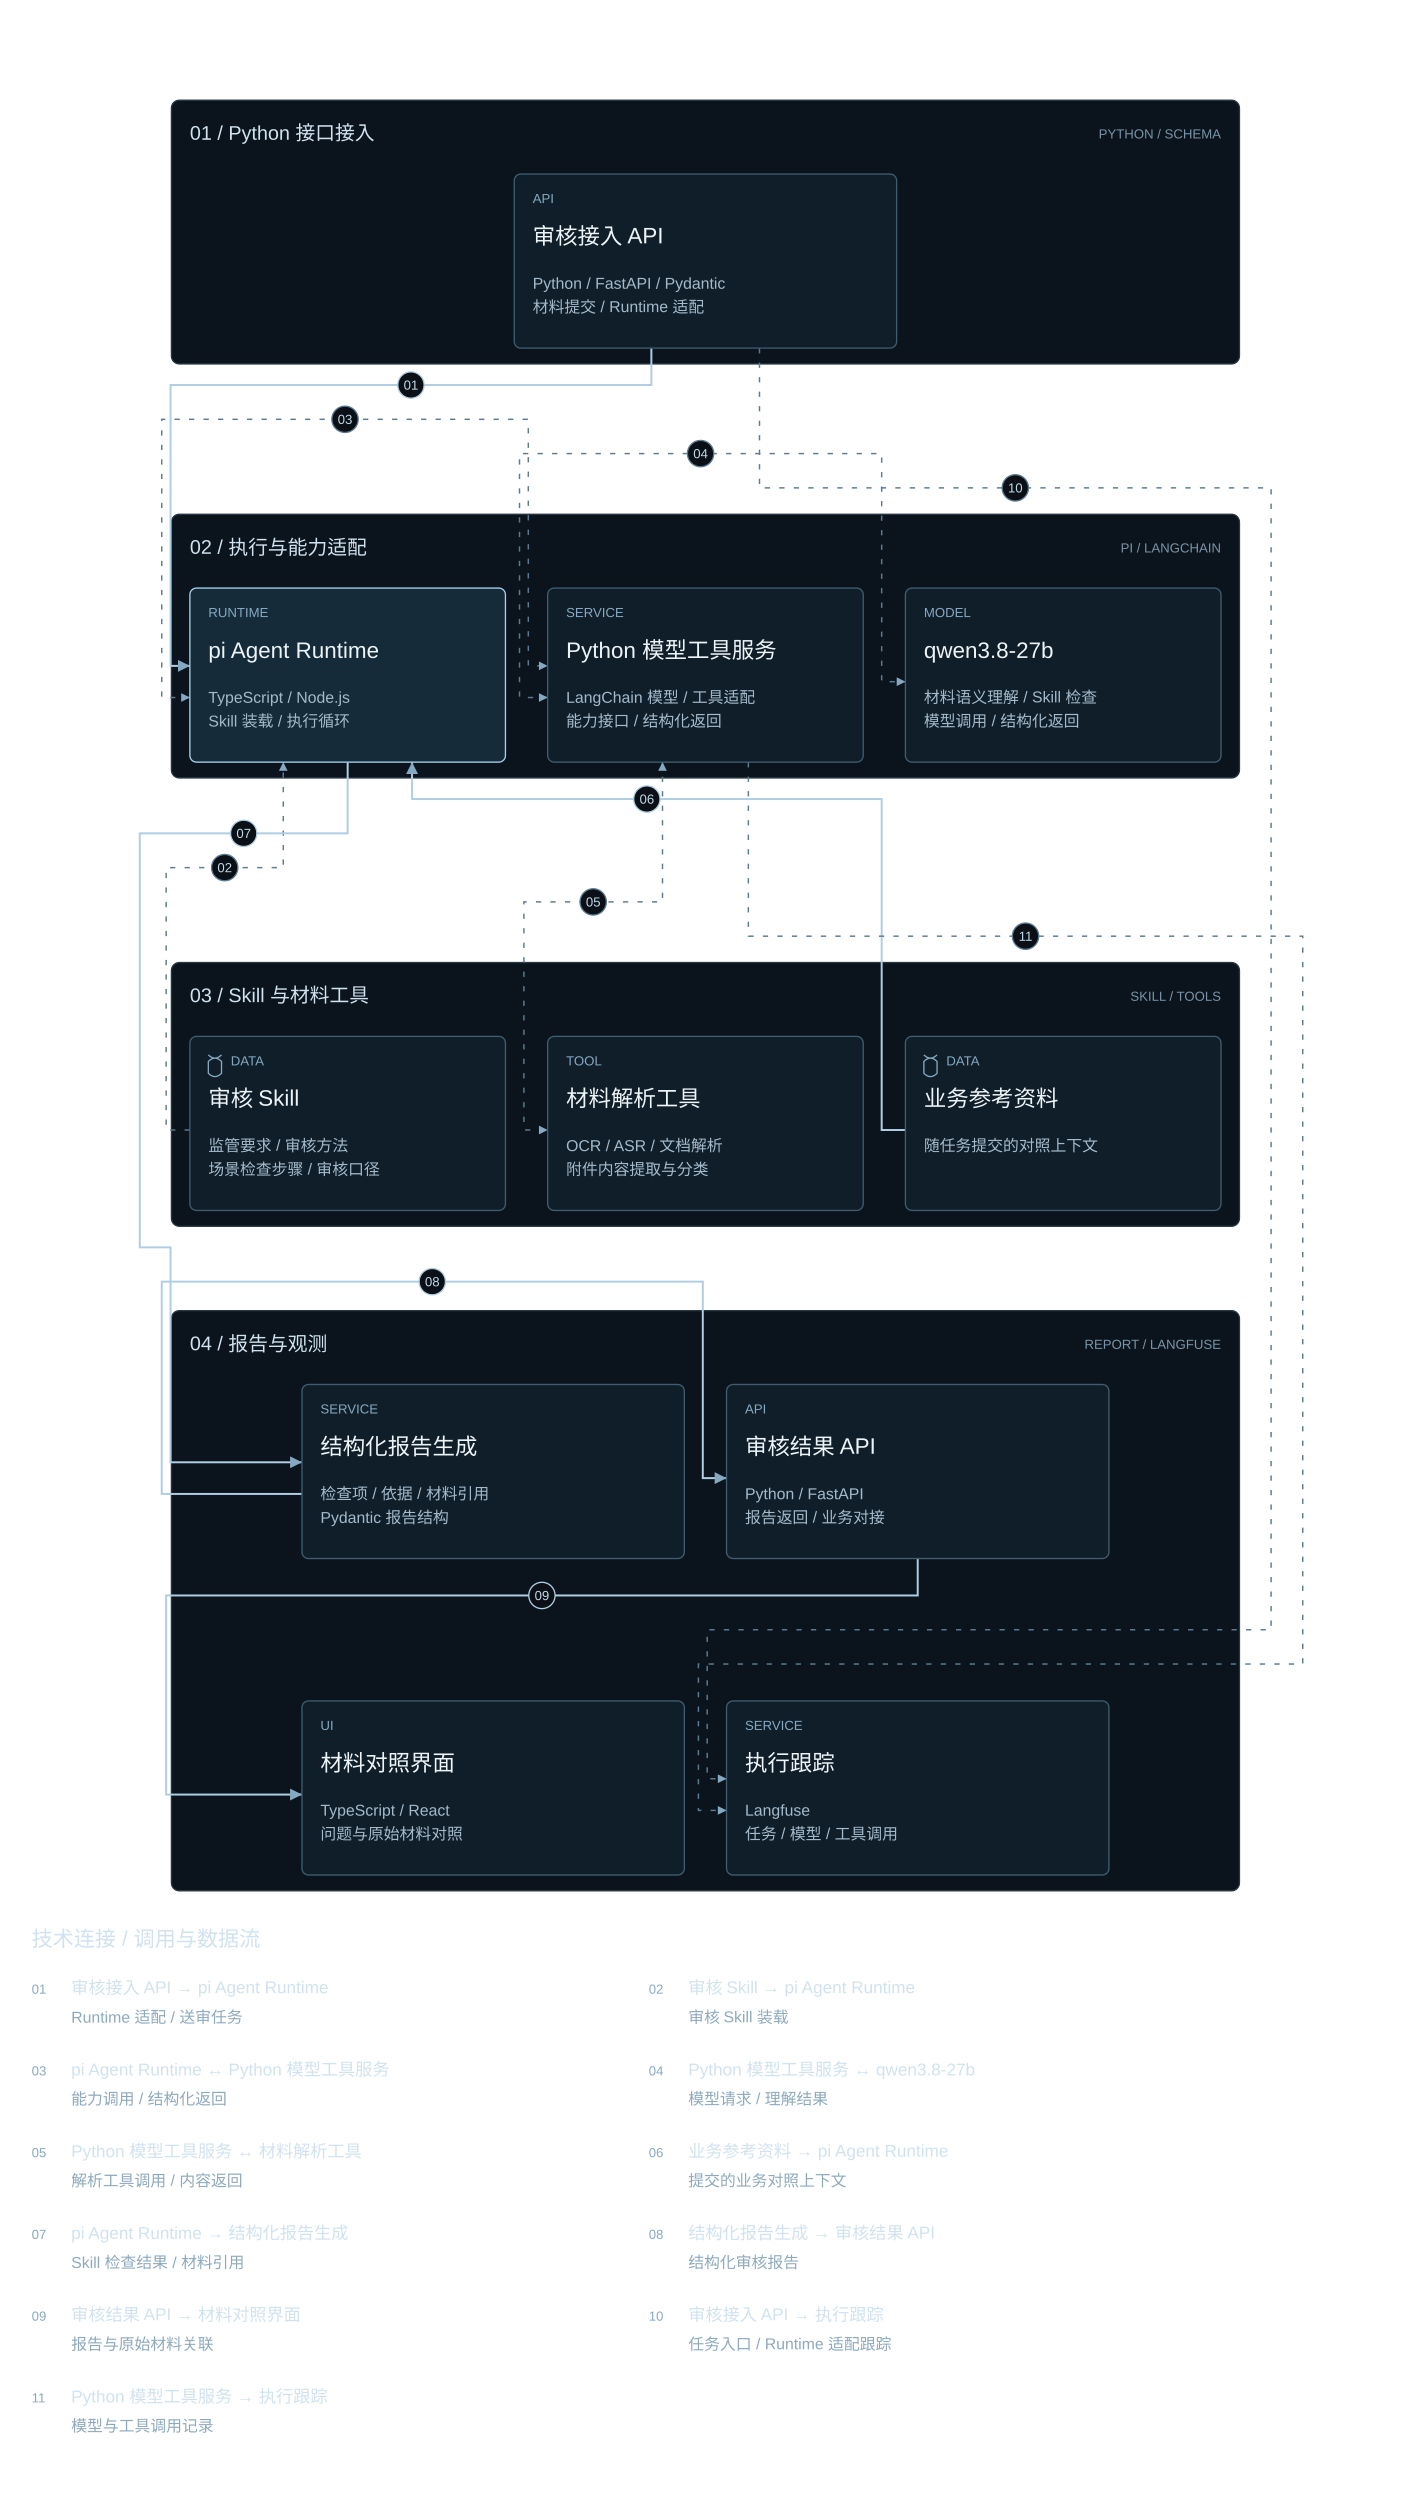
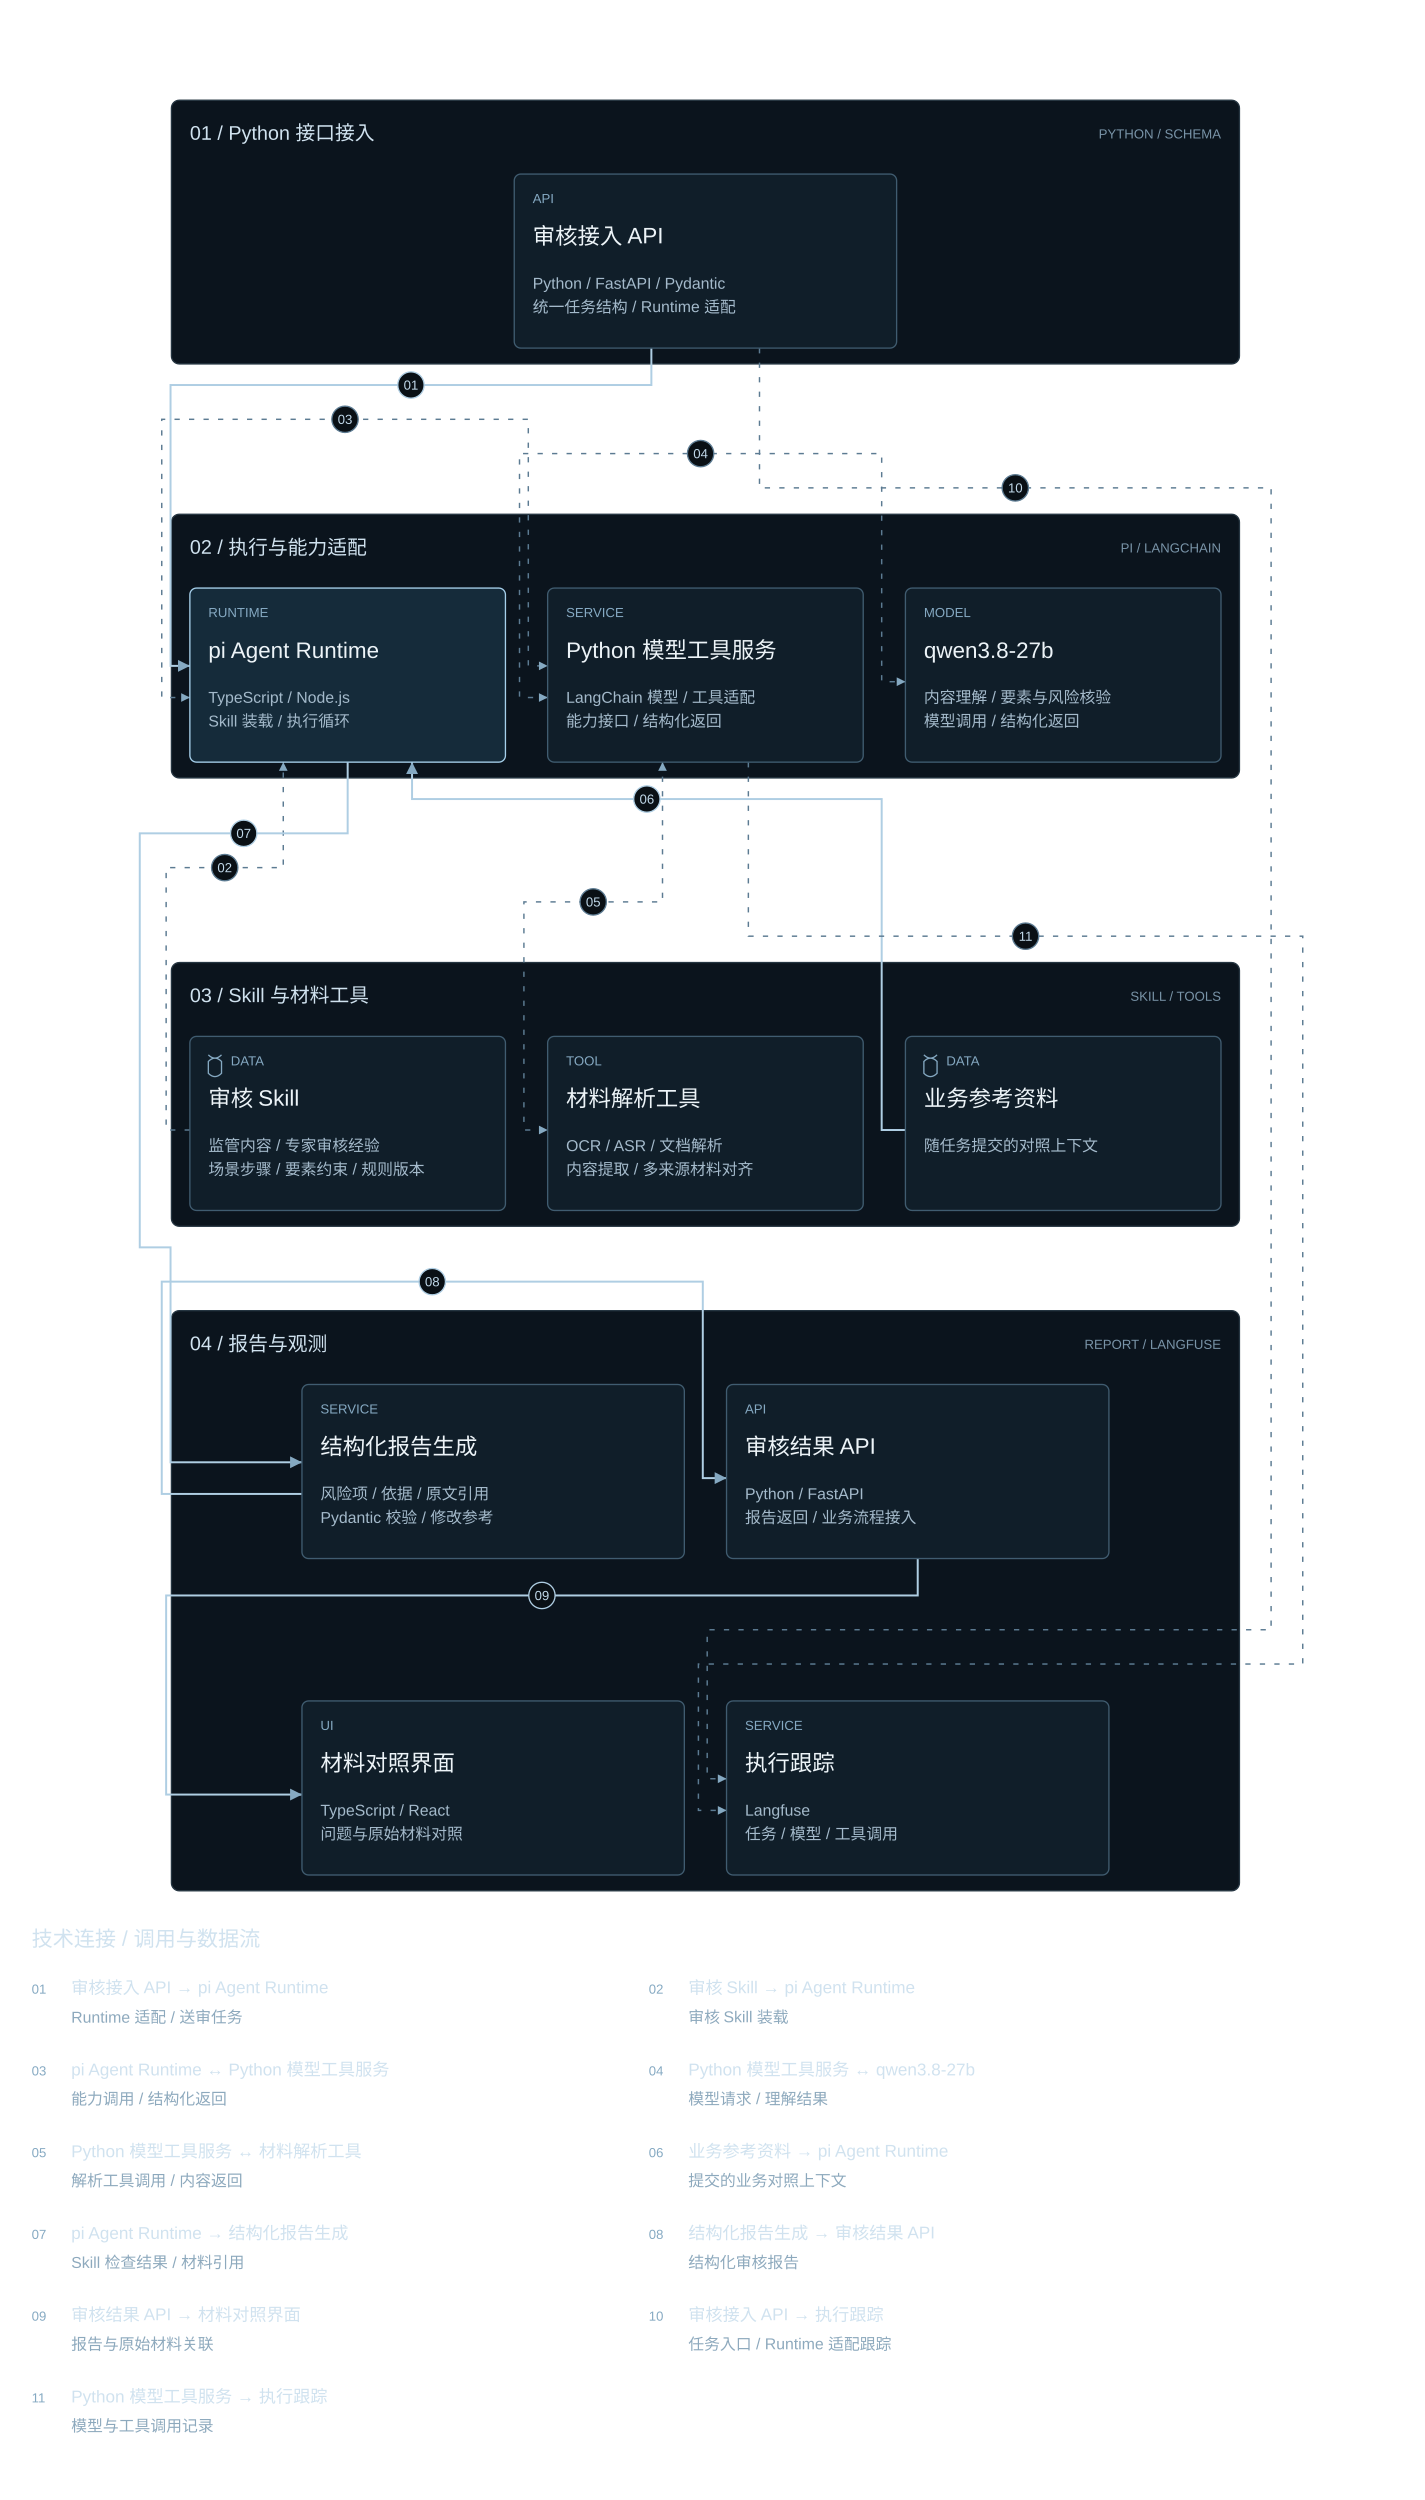
<svg xmlns="http://www.w3.org/2000/svg" width="1080" height="1896" viewBox="0 0 1080 1896" preserveAspectRatio="xMidYMin meet" role="img" aria-labelledby="title-pre-review-agent" aria-describedby="desc-pre-review-agent" style="font-family:Arial,'PingFang SC','Microsoft YaHei',sans-serif;background:#0a1015">
  <style>.architecture-packet{pointer-events:none}svg[data-motion="paused"] .architecture-packet{visibility:hidden}@media(prefers-reduced-motion:reduce){.architecture-packet{display:none}}</style>
  <defs>
    <marker id="arrow-pre-review-agent" viewBox="0 0 10 10" refX="10" refY="5" markerWidth="6" markerHeight="6" orient="auto-start-reverse">
      <path d="M0 0 L10 5 L0 10" fill="#85a9c2" />
    </marker>
  </defs>
  <g data-layer="access">
    <rect x="130" y="76" width="810" height="200" rx="6" fill="#0b141d" stroke="#253541" />
    <text x="144" y="106" fill="#d0e2ef" font-size="15" text-anchor="start">
      <tspan x="144" dy="0">01 / Python 接口接入</tspan>
    </text>
    <text x="926" y="105" fill="#7994a8" font-size="10" text-anchor="end">
      <tspan x="926" dy="0">PYTHON / SCHEMA</tspan>
    </text>
  </g>
  <g data-layer="runtime">
    <rect x="130" y="390" width="810" height="200" rx="6" fill="#0b141d" stroke="#253541" />
    <text x="144" y="420" fill="#d0e2ef" font-size="15" text-anchor="start">
      <tspan x="144" dy="0">02 / 执行与能力适配</tspan>
    </text>
    <text x="926" y="419" fill="#7994a8" font-size="10" text-anchor="end">
      <tspan x="926" dy="0">PI / LANGCHAIN</tspan>
    </text>
  </g>
  <g data-layer="tools">
    <rect x="130" y="730" width="810" height="200" rx="6" fill="#0b141d" stroke="#253541" />
    <text x="144" y="760" fill="#d0e2ef" font-size="15" text-anchor="start">
      <tspan x="144" dy="0">03 / Skill 与材料工具</tspan>
    </text>
    <text x="926" y="759" fill="#7994a8" font-size="10" text-anchor="end">
      <tspan x="926" dy="0">SKILL / TOOLS</tspan>
    </text>
  </g>
  <g data-layer="output">
    <rect x="130" y="994" width="810" height="440" rx="6" fill="#0b141d" stroke="#253541" />
    <text x="144" y="1024" fill="#d0e2ef" font-size="15" text-anchor="start">
      <tspan x="144" dy="0">04 / 报告与观测</tspan>
    </text>
    <text x="926" y="1023" fill="#7994a8" font-size="10" text-anchor="end">
      <tspan x="926" dy="0">REPORT / LANGFUSE</tspan>
    </text>
  </g>
  <g data-edge="01" data-kind="flow">
    <path class="architecture-route" d="M494 264 V292 H129.333 V505 H144" fill="none" stroke="#afcee3" stroke-width="1.5" marker-end="url(#arrow-pre-review-agent)" />
    <g class="architecture-packet packet-flow" data-direction="forward" data-distance="620.3333333333333" data-speed="100" aria-hidden="true" opacity="0">
      <circle r="7" fill="#d3f1ff" opacity=".1" />
      <circle r="4.5" fill="#d3f1ff" opacity=".16" />
      <circle r="3" fill="#d3f1ff" />
      <animateMotion path="M494 264 V292 H129.333 V505 H144" keyPoints="0;1" keyTimes="0;1" calcMode="linear" dur="6.203s" begin="-0s" repeatCount="indefinite" />
      <animate attributeName="opacity" values="0;1;1;0" keyTimes="0;.03;.97;1" calcMode="linear" dur="6.203s" begin="-0s" repeatCount="indefinite" />
    </g>
    <circle cx="311.667" cy="292" r="10" fill="#0a1015" stroke="#afcee3" />
    <text x="311.667" y="295.5" fill="#c1d9ea" font-size="10" text-anchor="middle">
      <tspan x="311.667" dy="0">01</tspan>
    </text>
  </g>
  <g data-edge="02" data-kind="config">
    <path class="architecture-route" d="M144 857 H126 V658 H214.833 V578" fill="none" stroke="#5c7b92" stroke-width="1.1" stroke-dasharray="4 7" marker-end="url(#arrow-pre-review-agent)" />
    <g class="architecture-packet packet-support" data-direction="forward" data-distance="385.83333333333337" data-speed="100" aria-hidden="true" opacity="0">
      <circle r="7" fill="#efc896" opacity=".1" />
      <circle r="4.5" fill="#efc896" opacity=".16" />
      <path d="M0 -3.5 L3.5 0 L0 3.5 L-3.5 0 Z" fill="#efc896" />
      <animateMotion path="M144 857 H126 V658 H214.833 V578" keyPoints="0;1" keyTimes="0;1" calcMode="linear" dur="3.858s" begin="-1.474s" repeatCount="indefinite" />
      <animate attributeName="opacity" values="0;.72;.72;0" keyTimes="0;.03;.97;1" calcMode="linear" dur="3.858s" begin="-1.474s" repeatCount="indefinite" />
    </g>
    <circle cx="170.417" cy="658" r="10" fill="#0a1015" stroke="#5c7b92" />
    <text x="170.417" y="661.5" fill="#c1d9ea" font-size="10" text-anchor="middle">
      <tspan x="170.417" dy="0">02</tspan>
    </text>
  </g>
  <g data-edge="03" data-kind="call">
    <path class="architecture-route" d="M144 529 H122.667 V318 H400.667 V505 H415.333" fill="none" stroke="#5c7b92" stroke-width="1.1" stroke-dasharray="4 7" marker-start="url(#arrow-pre-review-agent)" marker-end="url(#arrow-pre-review-agent)" />
    <g class="architecture-packet packet-support" data-direction="forward" data-distance="712" data-speed="100" aria-hidden="true" opacity="0">
      <circle r="7" fill="#efc896" opacity=".1" />
      <circle r="4.5" fill="#efc896" opacity=".16" />
      <path d="M0 -3.5 L3.5 0 L0 3.5 L-3.5 0 Z" fill="#efc896" />
      <animateMotion path="M144 529 H122.667 V318 H400.667 V505 H415.333" keyPoints="0;1" keyTimes="0;1" calcMode="linear" dur="7.12s" begin="-5.439s" repeatCount="indefinite" />
      <animate attributeName="opacity" values="0;.72;.72;0" keyTimes="0;.03;.97;1" calcMode="linear" dur="7.12s" begin="-5.439s" repeatCount="indefinite" />
    </g>
    <g class="architecture-packet packet-support" data-direction="reverse" data-distance="712" data-speed="100" aria-hidden="true" opacity="0">
      <circle r="7" fill="#efc896" opacity=".1" />
      <circle r="4.5" fill="#efc896" opacity=".16" />
      <path d="M0 -3.5 L3.5 0 L0 3.5 L-3.5 0 Z" fill="#efc896" />
      <animateMotion path="M144 529 H122.667 V318 H400.667 V505 H415.333" keyPoints="1;0" keyTimes="0;1" calcMode="linear" dur="7.12s" begin="-1.879s" repeatCount="indefinite" />
      <animate attributeName="opacity" values="0;.72;.72;0" keyTimes="0;.03;.97;1" calcMode="linear" dur="7.12s" begin="-1.879s" repeatCount="indefinite" />
    </g>
    <circle cx="261.667" cy="318" r="10" fill="#0a1015" stroke="#5c7b92" />
    <text x="261.667" y="321.5" fill="#c1d9ea" font-size="10" text-anchor="middle">
      <tspan x="261.667" dy="0">03</tspan>
    </text>
  </g>
  <g data-edge="04" data-kind="call">
    <path class="architecture-route" d="M415.333 529 H394 V344 H668.667 V517 H686.667" fill="none" stroke="#5c7b92" stroke-width="1.1" stroke-dasharray="4 7" marker-start="url(#arrow-pre-review-agent)" marker-end="url(#arrow-pre-review-agent)" />
    <g class="architecture-packet packet-support" data-direction="forward" data-distance="672" data-speed="100" aria-hidden="true" opacity="0">
      <circle r="7" fill="#efc896" opacity=".1" />
      <circle r="4.5" fill="#efc896" opacity=".16" />
      <path d="M0 -3.5 L3.5 0 L0 3.5 L-3.5 0 Z" fill="#efc896" />
      <animateMotion path="M415.333 529 H394 V344 H668.667 V517 H686.667" keyPoints="0;1" keyTimes="0;1" calcMode="linear" dur="6.72s" begin="-0.98s" repeatCount="indefinite" />
      <animate attributeName="opacity" values="0;.72;.72;0" keyTimes="0;.03;.97;1" calcMode="linear" dur="6.72s" begin="-0.98s" repeatCount="indefinite" />
    </g>
    <g class="architecture-packet packet-support" data-direction="reverse" data-distance="672" data-speed="100" aria-hidden="true" opacity="0">
      <circle r="7" fill="#efc896" opacity=".1" />
      <circle r="4.5" fill="#efc896" opacity=".16" />
      <path d="M0 -3.5 L3.5 0 L0 3.5 L-3.5 0 Z" fill="#efc896" />
      <animateMotion path="M415.333 529 H394 V344 H668.667 V517 H686.667" keyPoints="1;0" keyTimes="0;1" calcMode="linear" dur="6.72s" begin="-4.34s" repeatCount="indefinite" />
      <animate attributeName="opacity" values="0;.72;.72;0" keyTimes="0;.03;.97;1" calcMode="linear" dur="6.72s" begin="-4.34s" repeatCount="indefinite" />
    </g>
    <circle cx="531.333" cy="344" r="10" fill="#0a1015" stroke="#5c7b92" />
    <text x="531.333" y="347.5" fill="#c1d9ea" font-size="10" text-anchor="middle">
      <tspan x="531.333" dy="0">04</tspan>
    </text>
  </g>
  <g data-edge="05" data-kind="call">
    <path class="architecture-route" d="M502.444 578 V684 H397.333 V857 H415.333" fill="none" stroke="#5c7b92" stroke-width="1.1" stroke-dasharray="4 7" marker-start="url(#arrow-pre-review-agent)" marker-end="url(#arrow-pre-review-agent)" />
    <g class="architecture-packet packet-support" data-direction="forward" data-distance="402.1111111111111" data-speed="100" aria-hidden="true" opacity="0">
      <circle r="7" fill="#efc896" opacity=".1" />
      <circle r="4.5" fill="#efc896" opacity=".16" />
      <path d="M0 -3.5 L3.5 0 L0 3.5 L-3.5 0 Z" fill="#efc896" />
      <animateMotion path="M502.444 578 V684 H397.333 V857 H415.333" keyPoints="0;1" keyTimes="0;1" calcMode="linear" dur="4.021s" begin="-2.123s" repeatCount="indefinite" />
      <animate attributeName="opacity" values="0;.72;.72;0" keyTimes="0;.03;.97;1" calcMode="linear" dur="4.021s" begin="-2.123s" repeatCount="indefinite" />
    </g>
    <g class="architecture-packet packet-support" data-direction="reverse" data-distance="402.1111111111111" data-speed="100" aria-hidden="true" opacity="0">
      <circle r="7" fill="#efc896" opacity=".1" />
      <circle r="4.5" fill="#efc896" opacity=".16" />
      <path d="M0 -3.5 L3.5 0 L0 3.5 L-3.5 0 Z" fill="#efc896" />
      <animateMotion path="M502.444 578 V684 H397.333 V857 H415.333" keyPoints="1;0" keyTimes="0;1" calcMode="linear" dur="4.021s" begin="-0.112s" repeatCount="indefinite" />
      <animate attributeName="opacity" values="0;.72;.72;0" keyTimes="0;.03;.97;1" calcMode="linear" dur="4.021s" begin="-0.112s" repeatCount="indefinite" />
    </g>
    <circle cx="449.889" cy="684" r="10" fill="#0a1015" stroke="#5c7b92" />
    <text x="449.889" y="687.5" fill="#c1d9ea" font-size="10" text-anchor="middle">
      <tspan x="449.889" dy="0">05</tspan>
    </text>
  </g>
  <g data-edge="06" data-kind="flow">
    <path class="architecture-route" d="M686.667 857 H668.667 V606 H312.5 V578" fill="none" stroke="#afcee3" stroke-width="1.5" marker-end="url(#arrow-pre-review-agent)" />
    <g class="architecture-packet packet-flow" data-direction="forward" data-distance="653.1666666666667" data-speed="100" aria-hidden="true" opacity="0">
      <circle r="7" fill="#d3f1ff" opacity=".1" />
      <circle r="4.5" fill="#d3f1ff" opacity=".16" />
      <circle r="3" fill="#d3f1ff" />
      <animateMotion path="M686.667 857 H668.667 V606 H312.5 V578" keyPoints="0;1" keyTimes="0;1" calcMode="linear" dur="6.532s" begin="-5.943s" repeatCount="indefinite" />
      <animate attributeName="opacity" values="0;1;1;0" keyTimes="0;.03;.97;1" calcMode="linear" dur="6.532s" begin="-5.943s" repeatCount="indefinite" />
    </g>
    <circle cx="490.583" cy="606" r="10" fill="#0a1015" stroke="#afcee3" />
    <text x="490.583" y="609.5" fill="#c1d9ea" font-size="10" text-anchor="middle">
      <tspan x="490.583" dy="0">06</tspan>
    </text>
  </g>
  <g data-edge="07" data-kind="flow">
    <path class="architecture-route" d="M263.667 578 V632 H106 V946 H129.333 V1109 H229" fill="none" stroke="#afcee3" stroke-width="1.5" marker-end="url(#arrow-pre-review-agent)" />
    <g class="architecture-packet packet-flow" data-direction="forward" data-distance="811.6666666666667" data-speed="100" aria-hidden="true" opacity="0">
      <circle r="7" fill="#d3f1ff" opacity=".1" />
      <circle r="4.5" fill="#d3f1ff" opacity=".16" />
      <circle r="3" fill="#d3f1ff" />
      <animateMotion path="M263.667 578 V632 H106 V946 H129.333 V1109 H229" keyPoints="0;1" keyTimes="0;1" calcMode="linear" dur="8.117s" begin="-2.368s" repeatCount="indefinite" />
      <animate attributeName="opacity" values="0;1;1;0" keyTimes="0;.03;.97;1" calcMode="linear" dur="8.117s" begin="-2.368s" repeatCount="indefinite" />
    </g>
    <circle cx="184.833" cy="632" r="10" fill="#0a1015" stroke="#afcee3" />
    <text x="184.833" y="635.5" fill="#c1d9ea" font-size="10" text-anchor="middle">
      <tspan x="184.833" dy="0">07</tspan>
    </text>
  </g>
  <g data-edge="08" data-kind="flow">
    <path class="architecture-route" d="M229 1133 H122.667 V972 H533 V1121 H551" fill="none" stroke="#afcee3" stroke-width="1.5" marker-end="url(#arrow-pre-review-agent)" />
    <g class="architecture-packet packet-flow" data-direction="forward" data-distance="844.6666666666666" data-speed="100" aria-hidden="true" opacity="0">
      <circle r="7" fill="#d3f1ff" opacity=".1" />
      <circle r="4.5" fill="#d3f1ff" opacity=".16" />
      <circle r="3" fill="#d3f1ff" />
      <animateMotion path="M229 1133 H122.667 V972 H533 V1121 H551" keyPoints="0;1" keyTimes="0;1" calcMode="linear" dur="8.447s" begin="-5.691s" repeatCount="indefinite" />
      <animate attributeName="opacity" values="0;1;1;0" keyTimes="0;.03;.97;1" calcMode="linear" dur="8.447s" begin="-5.691s" repeatCount="indefinite" />
    </g>
    <circle cx="327.833" cy="972" r="10" fill="#0a1015" stroke="#afcee3" />
    <text x="327.833" y="975.5" fill="#c1d9ea" font-size="10" text-anchor="middle">
      <tspan x="327.833" dy="0">08</tspan>
    </text>
  </g>
  <g data-edge="09" data-kind="flow">
    <path class="architecture-route" d="M696 1182 V1210 H126 V1361 H229" fill="none" stroke="#afcee3" stroke-width="1.5" marker-end="url(#arrow-pre-review-agent)" />
    <g class="architecture-packet packet-flow" data-direction="forward" data-distance="852" data-speed="100" aria-hidden="true" opacity="0">
      <circle r="7" fill="#d3f1ff" opacity=".1" />
      <circle r="4.5" fill="#d3f1ff" opacity=".16" />
      <circle r="3" fill="#d3f1ff" />
      <animateMotion path="M696 1182 V1210 H126 V1361 H229" keyPoints="0;1" keyTimes="0;1" calcMode="linear" dur="8.52s" begin="-0.475s" repeatCount="indefinite" />
      <animate attributeName="opacity" values="0;1;1;0" keyTimes="0;.03;.97;1" calcMode="linear" dur="8.52s" begin="-0.475s" repeatCount="indefinite" />
    </g>
    <circle cx="411" cy="1210" r="10" fill="#0a1015" stroke="#afcee3" />
    <text x="411" y="1213.5" fill="#c1d9ea" font-size="10" text-anchor="middle">
      <tspan x="411" dy="0">09</tspan>
    </text>
  </g>
  <g data-edge="10" data-kind="event">
    <path class="architecture-route" d="M576 264 V370 H964 V1236 H536.333 V1349 H551" fill="none" stroke="#5c7b92" stroke-width="1.1" stroke-dasharray="4 7" marker-end="url(#arrow-pre-review-agent)" />
    <g class="architecture-packet packet-support" data-direction="forward" data-distance="1915.333333333333" data-speed="100" aria-hidden="true" opacity="0">
      <circle r="7" fill="#efc896" opacity=".1" />
      <circle r="4.5" fill="#efc896" opacity=".16" />
      <path d="M0 -3.5 L3.5 0 L0 3.5 L-3.5 0 Z" fill="#efc896" />
      <animateMotion path="M576 264 V370 H964 V1236 H536.333 V1349 H551" keyPoints="0;1" keyTimes="0;1" calcMode="linear" dur="19.153s" begin="-8.383s" repeatCount="indefinite" />
      <animate attributeName="opacity" values="0;.72;.72;0" keyTimes="0;.03;.97;1" calcMode="linear" dur="19.153s" begin="-8.383s" repeatCount="indefinite" />
    </g>
    <circle cx="770" cy="370" r="10" fill="#0a1015" stroke="#5c7b92" />
    <text x="770" y="373.5" fill="#c1d9ea" font-size="10" text-anchor="middle">
      <tspan x="770" dy="0">10</tspan>
    </text>
  </g>
  <g data-edge="11" data-kind="event">
    <path class="architecture-route" d="M567.556 578 V710 H988 V1262 H529.667 V1373 H551" fill="none" stroke="#5c7b92" stroke-width="1.1" stroke-dasharray="4 7" marker-end="url(#arrow-pre-review-agent)" />
    <g class="architecture-packet packet-support" data-direction="forward" data-distance="1695.1111111111113" data-speed="100" aria-hidden="true" opacity="0">
      <circle r="7" fill="#efc896" opacity=".1" />
      <circle r="4.5" fill="#efc896" opacity=".16" />
      <path d="M0 -3.5 L3.5 0 L0 3.5 L-3.5 0 Z" fill="#efc896" />
      <animateMotion path="M567.556 578 V710 H988 V1262 H529.667 V1373 H551" keyPoints="0;1" keyTimes="0;1" calcMode="linear" dur="16.951s" begin="-13.894s" repeatCount="indefinite" />
      <animate attributeName="opacity" values="0;.72;.72;0" keyTimes="0;.03;.97;1" calcMode="linear" dur="16.951s" begin="-13.894s" repeatCount="indefinite" />
    </g>
    <circle cx="777.778" cy="710" r="10" fill="#0a1015" stroke="#5c7b92" />
    <text x="777.778" y="713.5" fill="#c1d9ea" font-size="10" text-anchor="middle">
      <tspan x="777.778" dy="0">11</tspan>
    </text>
  </g>
  <g data-node="api">
    <rect x="390" y="132" width="290" height="132" rx="5" fill="#101e29" stroke="#405c70" />
    <text x="404" y="154" fill="#85a9c2" font-size="10" text-anchor="start">
      <tspan x="404" dy="0">API</tspan>
    </text>
    <text x="404" y="185" fill="#edf4f8" font-size="17" text-anchor="start">
      <tspan x="404" dy="0">审核接入 API</tspan>
    </text>
    <text x="404" y="219" fill="#a4bacb" font-size="12" text-anchor="start">
      <tspan x="404" dy="0">Python / FastAPI / Pydantic</tspan>
-       <tspan x="404" dy="18">材料提交 / Runtime 适配</tspan>
+       <tspan x="404" dy="18">统一任务结构 / Runtime 适配</tspan>
    </text>
  </g>
  <g data-node="pi">
    <rect x="144" y="446" width="239.333" height="132" rx="5" fill="#152b3a" stroke="#a6d0eb" />
    <text x="158" y="468" fill="#85a9c2" font-size="10" text-anchor="start">
      <tspan x="158" dy="0">RUNTIME</tspan>
    </text>
    <text x="158" y="499" fill="#edf4f8" font-size="17" text-anchor="start">
      <tspan x="158" dy="0">pi Agent Runtime</tspan>
    </text>
    <text x="158" y="533" fill="#a4bacb" font-size="12" text-anchor="start">
      <tspan x="158" dy="0">TypeScript / Node.js</tspan>
      <tspan x="158" dy="18">Skill 装载 / 执行循环</tspan>
    </text>
  </g>
  <g data-node="langchain">
    <rect x="415.333" y="446" width="239.333" height="132" rx="5" fill="#101e29" stroke="#405c70" />
    <text x="429.333" y="468" fill="#85a9c2" font-size="10" text-anchor="start">
      <tspan x="429.333" dy="0">SERVICE</tspan>
    </text>
    <text x="429.333" y="499" fill="#edf4f8" font-size="17" text-anchor="start">
      <tspan x="429.333" dy="0">Python 模型工具服务</tspan>
    </text>
    <text x="429.333" y="533" fill="#a4bacb" font-size="12" text-anchor="start">
      <tspan x="429.333" dy="0">LangChain 模型 / 工具适配</tspan>
      <tspan x="429.333" dy="18">能力接口 / 结构化返回</tspan>
    </text>
  </g>
  <g data-node="model">
    <rect x="686.667" y="446" width="239.333" height="132" rx="5" fill="#101e29" stroke="#405c70" />
    <text x="700.667" y="468" fill="#85a9c2" font-size="10" text-anchor="start">
      <tspan x="700.667" dy="0">MODEL</tspan>
    </text>
    <text x="700.667" y="499" fill="#edf4f8" font-size="17" text-anchor="start">
      <tspan x="700.667" dy="0">qwen3.8-27b</tspan>
    </text>
    <text x="700.667" y="533" fill="#a4bacb" font-size="12" text-anchor="start">
-       <tspan x="700.667" dy="0">材料语义理解 / Skill 检查</tspan>
+       <tspan x="700.667" dy="0">内容理解 / 要素与风险核验</tspan>
      <tspan x="700.667" dy="18">模型调用 / 结构化返回</tspan>
    </text>
  </g>
  <g data-node="skills">
    <rect x="144" y="786" width="239.333" height="132" rx="5" fill="#101e29" stroke="#405c70" />
    <path d="M158 805 q5 -5 10 0 v9 q-5 5 -10 0 z m0 -5 q5 5 10 0" fill="none" stroke="#85a9c2" />
    <text x="175" y="808" fill="#85a9c2" font-size="10" text-anchor="start">
      <tspan x="175" dy="0">DATA</tspan>
    </text>
    <text x="158" y="839" fill="#edf4f8" font-size="17" text-anchor="start">
      <tspan x="158" dy="0">审核 Skill</tspan>
    </text>
    <text x="158" y="873" fill="#a4bacb" font-size="12" text-anchor="start">
-       <tspan x="158" dy="0">监管要求 / 审核方法</tspan>
-       <tspan x="158" dy="18">场景检查步骤 / 审核口径</tspan>
+       <tspan x="158" dy="0">监管内容 / 专家审核经验</tspan>
+       <tspan x="158" dy="18">场景步骤 / 要素约束 / 规则版本</tspan>
    </text>
  </g>
  <g data-node="parse">
    <rect x="415.333" y="786" width="239.333" height="132" rx="5" fill="#101e29" stroke="#405c70" />
    <text x="429.333" y="808" fill="#85a9c2" font-size="10" text-anchor="start">
      <tspan x="429.333" dy="0">TOOL</tspan>
    </text>
    <text x="429.333" y="839" fill="#edf4f8" font-size="17" text-anchor="start">
      <tspan x="429.333" dy="0">材料解析工具</tspan>
    </text>
    <text x="429.333" y="873" fill="#a4bacb" font-size="12" text-anchor="start">
      <tspan x="429.333" dy="0">OCR / ASR / 文档解析</tspan>
-       <tspan x="429.333" dy="18">附件内容提取与分类</tspan>
+       <tspan x="429.333" dy="18">内容提取 / 多来源材料对齐</tspan>
    </text>
  </g>
  <g data-node="reference">
    <rect x="686.667" y="786" width="239.333" height="132" rx="5" fill="#101e29" stroke="#405c70" />
    <path d="M700.667 805 q5 -5 10 0 v9 q-5 5 -10 0 z m0 -5 q5 5 10 0" fill="none" stroke="#85a9c2" />
    <text x="717.667" y="808" fill="#85a9c2" font-size="10" text-anchor="start">
      <tspan x="717.667" dy="0">DATA</tspan>
    </text>
    <text x="700.667" y="839" fill="#edf4f8" font-size="17" text-anchor="start">
      <tspan x="700.667" dy="0">业务参考资料</tspan>
    </text>
    <text x="700.667" y="873" fill="#a4bacb" font-size="12" text-anchor="start">
      <tspan x="700.667" dy="0">随任务提交的对照上下文</tspan>
    </text>
  </g>
  <g data-node="report">
    <rect x="229" y="1050" width="290" height="132" rx="5" fill="#101e29" stroke="#405c70" />
    <text x="243" y="1072" fill="#85a9c2" font-size="10" text-anchor="start">
      <tspan x="243" dy="0">SERVICE</tspan>
    </text>
    <text x="243" y="1103" fill="#edf4f8" font-size="17" text-anchor="start">
      <tspan x="243" dy="0">结构化报告生成</tspan>
    </text>
    <text x="243" y="1137" fill="#a4bacb" font-size="12" text-anchor="start">
-       <tspan x="243" dy="0">检查项 / 依据 / 材料引用</tspan>
-       <tspan x="243" dy="18">Pydantic 报告结构</tspan>
+       <tspan x="243" dy="0">风险项 / 依据 / 原文引用</tspan>
+       <tspan x="243" dy="18">Pydantic 校验 / 修改参考</tspan>
    </text>
  </g>
  <g data-node="result">
    <rect x="551" y="1050" width="290" height="132" rx="5" fill="#101e29" stroke="#405c70" />
    <text x="565" y="1072" fill="#85a9c2" font-size="10" text-anchor="start">
      <tspan x="565" dy="0">API</tspan>
    </text>
    <text x="565" y="1103" fill="#edf4f8" font-size="17" text-anchor="start">
      <tspan x="565" dy="0">审核结果 API</tspan>
    </text>
    <text x="565" y="1137" fill="#a4bacb" font-size="12" text-anchor="start">
      <tspan x="565" dy="0">Python / FastAPI</tspan>
-       <tspan x="565" dy="18">报告返回 / 业务对接</tspan>
+       <tspan x="565" dy="18">报告返回 / 业务流程接入</tspan>
    </text>
  </g>
  <g data-node="review">
    <rect x="229" y="1290" width="290" height="132" rx="5" fill="#101e29" stroke="#405c70" />
    <text x="243" y="1312" fill="#85a9c2" font-size="10" text-anchor="start">
      <tspan x="243" dy="0">UI</tspan>
    </text>
    <text x="243" y="1343" fill="#edf4f8" font-size="17" text-anchor="start">
      <tspan x="243" dy="0">材料对照界面</tspan>
    </text>
    <text x="243" y="1377" fill="#a4bacb" font-size="12" text-anchor="start">
      <tspan x="243" dy="0">TypeScript / React</tspan>
      <tspan x="243" dy="18">问题与原始材料对照</tspan>
    </text>
  </g>
  <g data-node="trace">
    <rect x="551" y="1290" width="290" height="132" rx="5" fill="#101e29" stroke="#405c70" />
    <text x="565" y="1312" fill="#85a9c2" font-size="10" text-anchor="start">
      <tspan x="565" dy="0">SERVICE</tspan>
    </text>
    <text x="565" y="1343" fill="#edf4f8" font-size="17" text-anchor="start">
      <tspan x="565" dy="0">执行跟踪</tspan>
    </text>
    <text x="565" y="1377" fill="#a4bacb" font-size="12" text-anchor="start">
      <tspan x="565" dy="0">Langfuse</tspan>
      <tspan x="565" dy="18">任务 / 模型 / 工具调用</tspan>
    </text>
  </g>
  <text x="24" y="1476" fill="#d0e2ef" font-size="16" text-anchor="start">
    <tspan x="24" dy="0">技术连接 / 调用与数据流</tspan>
  </text>
  <text x="24" y="1512" fill="#85a9c2" font-size="10" text-anchor="start">
    <tspan x="24" dy="0">01</tspan>
  </text>
  <text x="54" y="1512" fill="#d0e2ef" font-size="13" text-anchor="start">
    <tspan x="54" dy="0">审核接入 API → pi Agent Runtime</tspan>
  </text>
  <text x="54" y="1534" fill="#8da9bd" font-size="12" text-anchor="start">
    <tspan x="54" dy="0">Runtime 适配 / 送审任务</tspan>
  </text>
  <text x="492" y="1512" fill="#85a9c2" font-size="10" text-anchor="start">
    <tspan x="492" dy="0">02</tspan>
  </text>
  <text x="522" y="1512" fill="#d0e2ef" font-size="13" text-anchor="start">
    <tspan x="522" dy="0">审核 Skill → pi Agent Runtime</tspan>
  </text>
  <text x="522" y="1534" fill="#8da9bd" font-size="12" text-anchor="start">
    <tspan x="522" dy="0">审核 Skill 装载</tspan>
  </text>
  <text x="24" y="1574" fill="#85a9c2" font-size="10" text-anchor="start">
    <tspan x="24" dy="0">03</tspan>
  </text>
  <text x="54" y="1574" fill="#d0e2ef" font-size="13" text-anchor="start">
    <tspan x="54" dy="0">pi Agent Runtime ↔ Python 模型工具服务</tspan>
  </text>
  <text x="54" y="1596" fill="#8da9bd" font-size="12" text-anchor="start">
    <tspan x="54" dy="0">能力调用 / 结构化返回</tspan>
  </text>
  <text x="492" y="1574" fill="#85a9c2" font-size="10" text-anchor="start">
    <tspan x="492" dy="0">04</tspan>
  </text>
  <text x="522" y="1574" fill="#d0e2ef" font-size="13" text-anchor="start">
    <tspan x="522" dy="0">Python 模型工具服务 ↔ qwen3.8-27b</tspan>
  </text>
  <text x="522" y="1596" fill="#8da9bd" font-size="12" text-anchor="start">
    <tspan x="522" dy="0">模型请求 / 理解结果</tspan>
  </text>
  <text x="24" y="1636" fill="#85a9c2" font-size="10" text-anchor="start">
    <tspan x="24" dy="0">05</tspan>
  </text>
  <text x="54" y="1636" fill="#d0e2ef" font-size="13" text-anchor="start">
    <tspan x="54" dy="0">Python 模型工具服务 ↔ 材料解析工具</tspan>
  </text>
  <text x="54" y="1658" fill="#8da9bd" font-size="12" text-anchor="start">
    <tspan x="54" dy="0">解析工具调用 / 内容返回</tspan>
  </text>
  <text x="492" y="1636" fill="#85a9c2" font-size="10" text-anchor="start">
    <tspan x="492" dy="0">06</tspan>
  </text>
  <text x="522" y="1636" fill="#d0e2ef" font-size="13" text-anchor="start">
    <tspan x="522" dy="0">业务参考资料 → pi Agent Runtime</tspan>
  </text>
  <text x="522" y="1658" fill="#8da9bd" font-size="12" text-anchor="start">
    <tspan x="522" dy="0">提交的业务对照上下文</tspan>
  </text>
  <text x="24" y="1698" fill="#85a9c2" font-size="10" text-anchor="start">
    <tspan x="24" dy="0">07</tspan>
  </text>
  <text x="54" y="1698" fill="#d0e2ef" font-size="13" text-anchor="start">
    <tspan x="54" dy="0">pi Agent Runtime → 结构化报告生成</tspan>
  </text>
  <text x="54" y="1720" fill="#8da9bd" font-size="12" text-anchor="start">
    <tspan x="54" dy="0">Skill 检查结果 / 材料引用</tspan>
  </text>
  <text x="492" y="1698" fill="#85a9c2" font-size="10" text-anchor="start">
    <tspan x="492" dy="0">08</tspan>
  </text>
  <text x="522" y="1698" fill="#d0e2ef" font-size="13" text-anchor="start">
    <tspan x="522" dy="0">结构化报告生成 → 审核结果 API</tspan>
  </text>
  <text x="522" y="1720" fill="#8da9bd" font-size="12" text-anchor="start">
    <tspan x="522" dy="0">结构化审核报告</tspan>
  </text>
  <text x="24" y="1760" fill="#85a9c2" font-size="10" text-anchor="start">
    <tspan x="24" dy="0">09</tspan>
  </text>
  <text x="54" y="1760" fill="#d0e2ef" font-size="13" text-anchor="start">
    <tspan x="54" dy="0">审核结果 API → 材料对照界面</tspan>
  </text>
  <text x="54" y="1782" fill="#8da9bd" font-size="12" text-anchor="start">
    <tspan x="54" dy="0">报告与原始材料关联</tspan>
  </text>
  <text x="492" y="1760" fill="#85a9c2" font-size="10" text-anchor="start">
    <tspan x="492" dy="0">10</tspan>
  </text>
  <text x="522" y="1760" fill="#d0e2ef" font-size="13" text-anchor="start">
    <tspan x="522" dy="0">审核接入 API → 执行跟踪</tspan>
  </text>
  <text x="522" y="1782" fill="#8da9bd" font-size="12" text-anchor="start">
    <tspan x="522" dy="0">任务入口 / Runtime 适配跟踪</tspan>
  </text>
  <text x="24" y="1822" fill="#85a9c2" font-size="10" text-anchor="start">
    <tspan x="24" dy="0">11</tspan>
  </text>
  <text x="54" y="1822" fill="#d0e2ef" font-size="13" text-anchor="start">
    <tspan x="54" dy="0">Python 模型工具服务 → 执行跟踪</tspan>
  </text>
  <text x="54" y="1844" fill="#8da9bd" font-size="12" text-anchor="start">
    <tspan x="54" dy="0">模型与工具调用记录</tspan>
  </text>
</svg>
